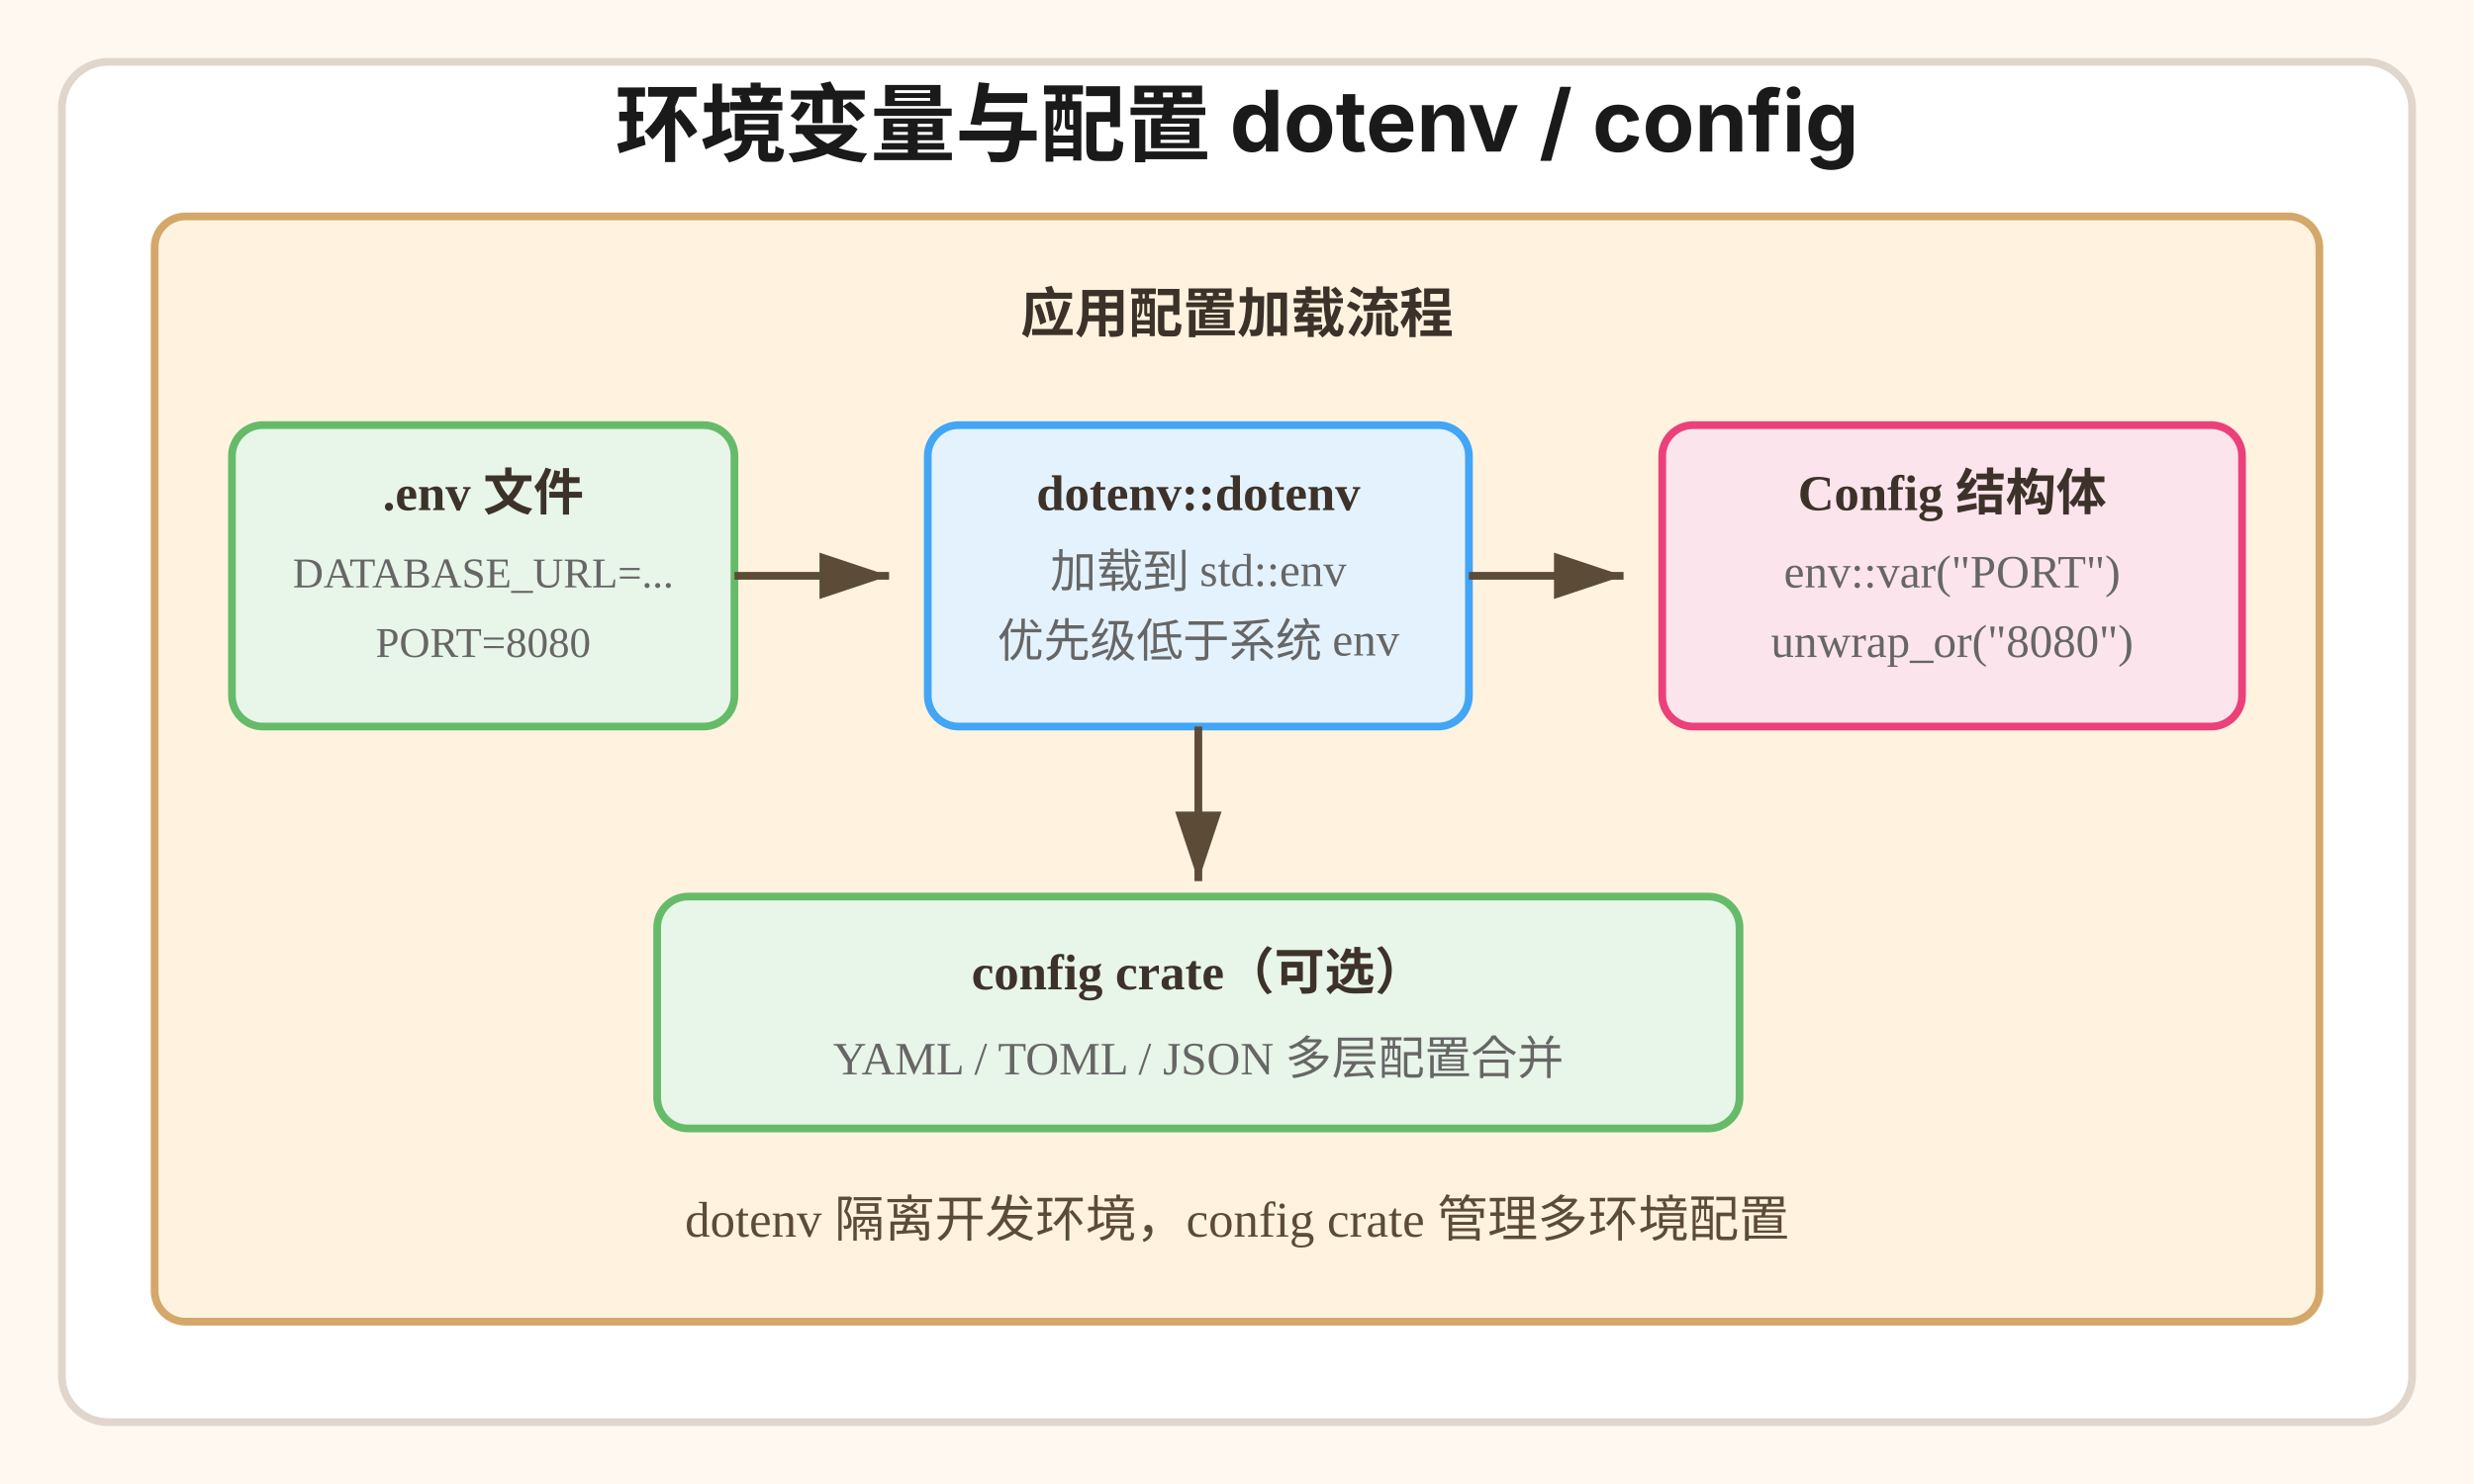
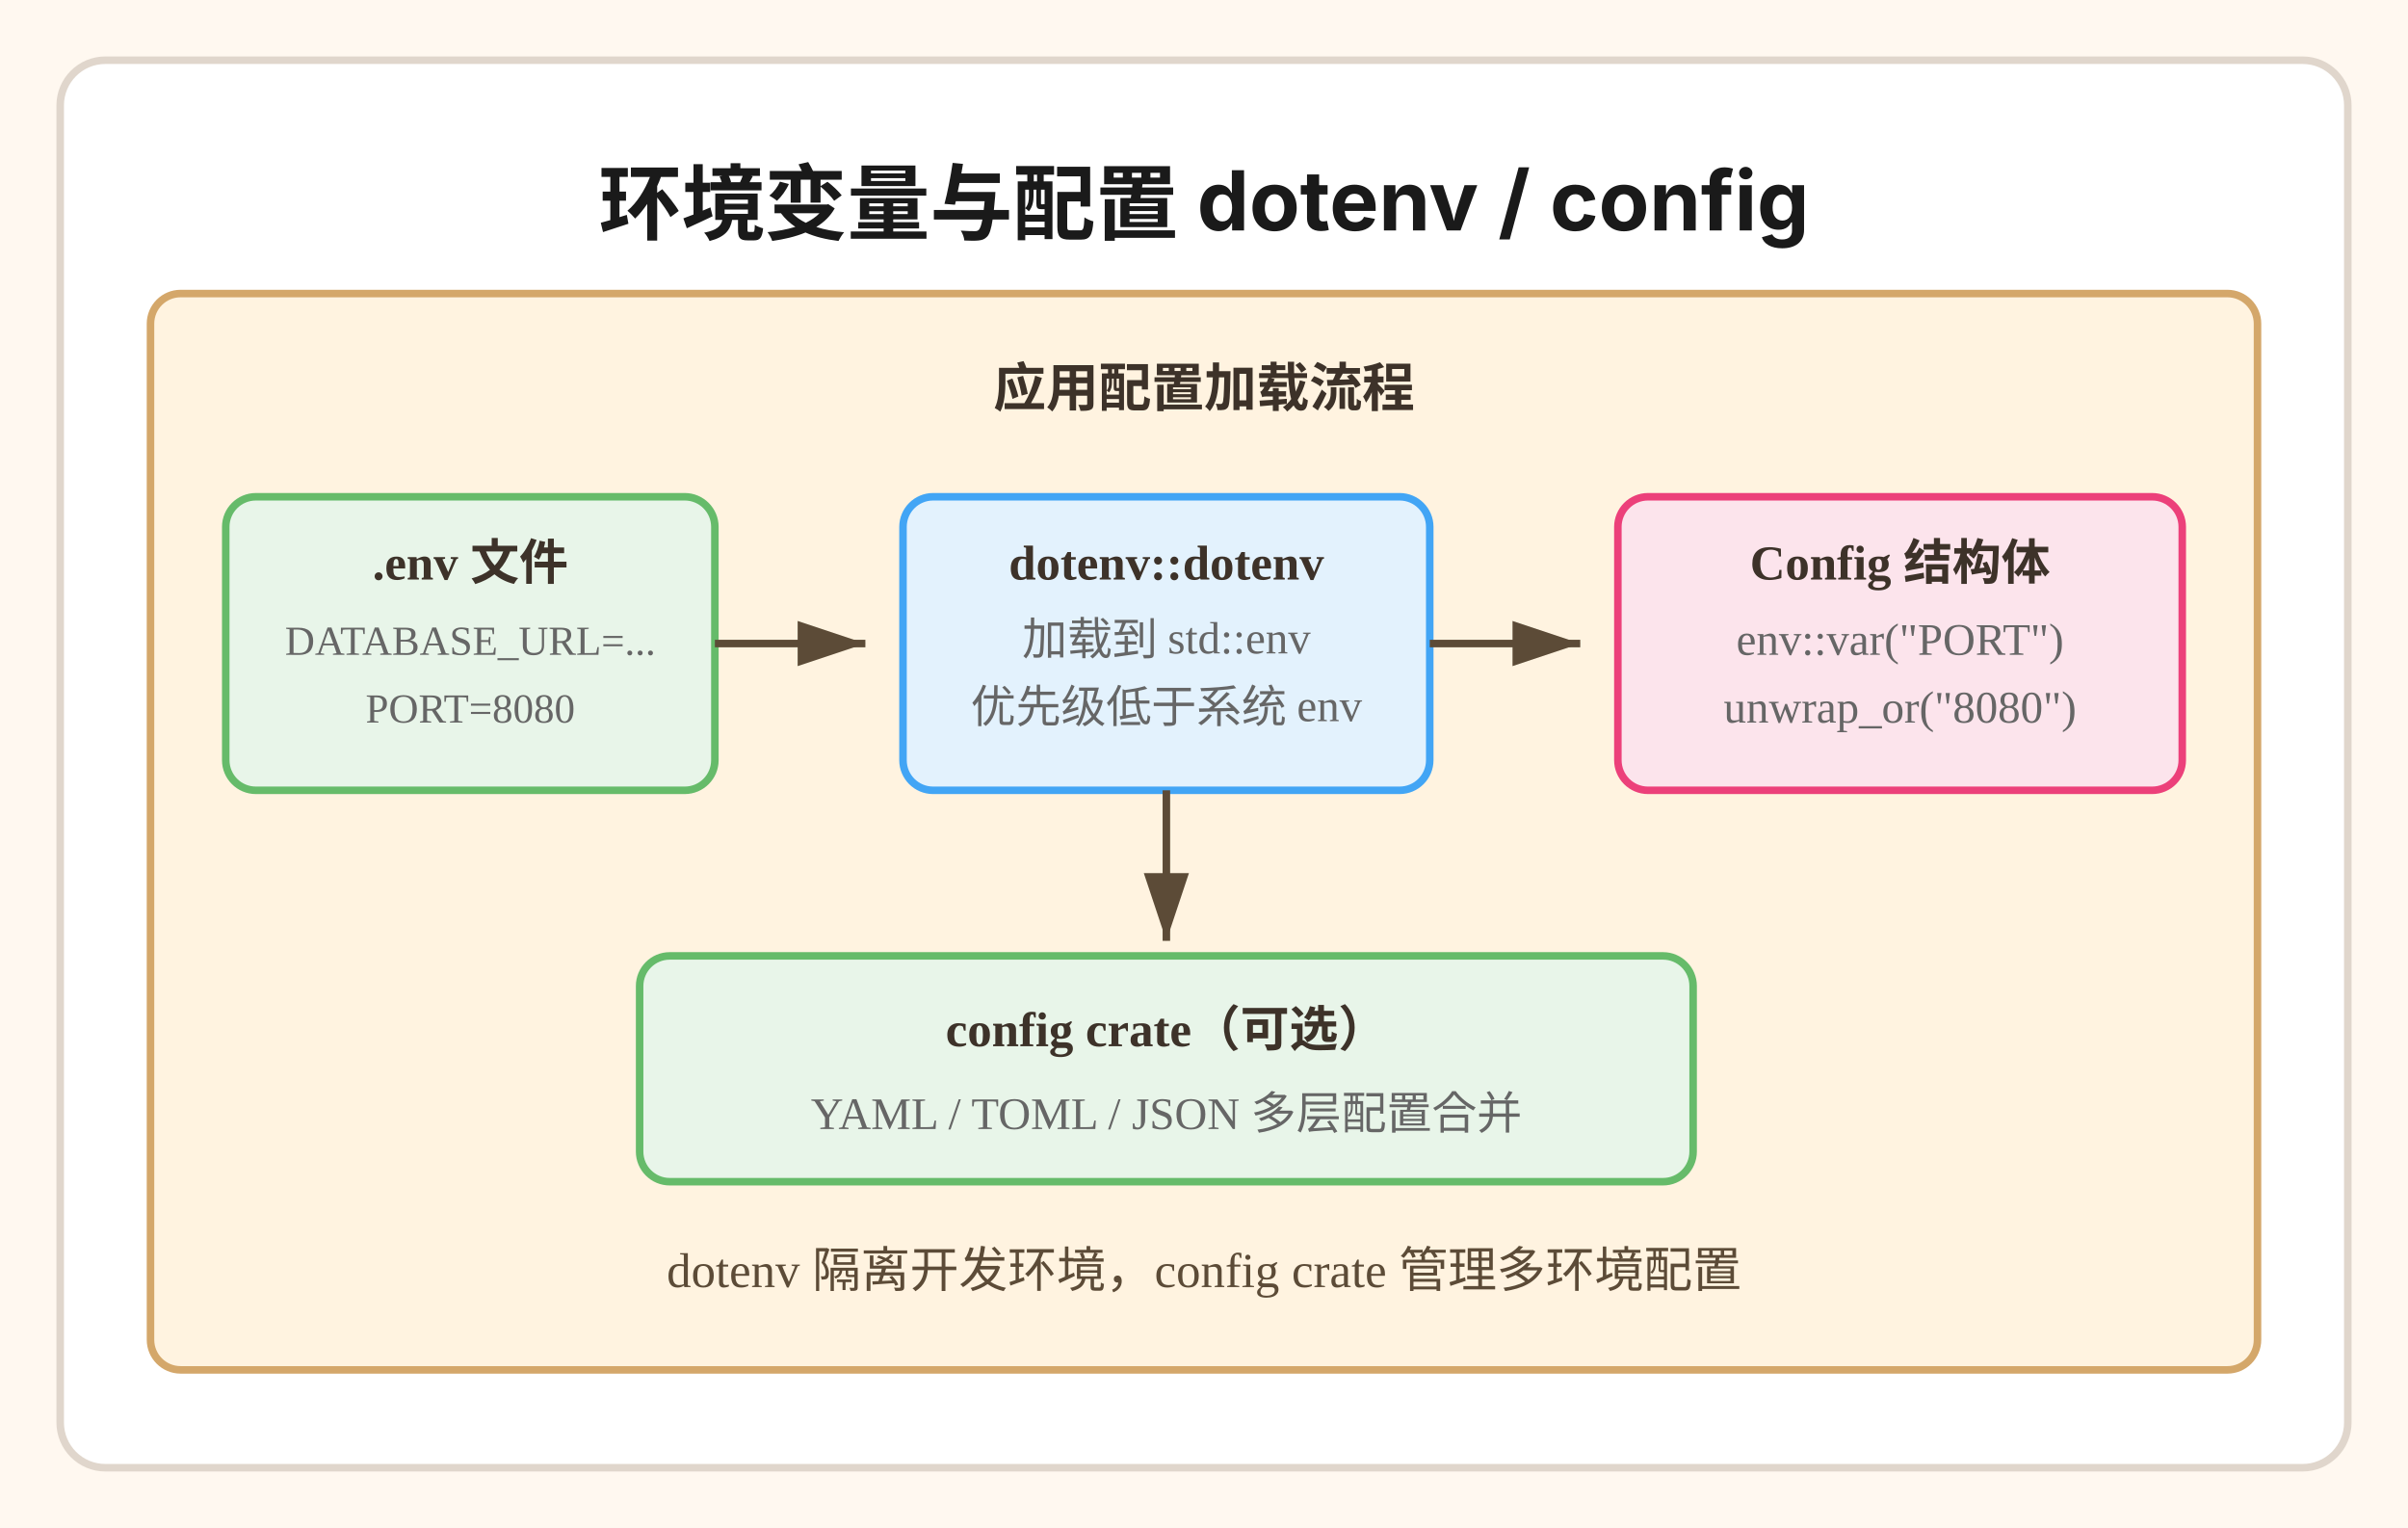
- <svg xmlns="http://www.w3.org/2000/svg" width="640" height="384" viewBox="0 0 640 384">
+ <svg xmlns="http://www.w3.org/2000/svg" width="640" height="406" viewBox="0 0 640 406">
  <defs>
    <style>
      .bg { fill: #fff8f0; }
      .card { fill: #ffffff; stroke: #e0d6cc; stroke-width: 2; }
      .title { font: bold 22px system-ui, -apple-system, sans-serif; fill: #1a1a1a; }
      .text { font: 15px system-ui, -apple-system, sans-serif; fill: #2a2a2a; }
      .code { font: 14px "SF Mono", Menlo, monospace; fill: #3a2a1a; }
      .label { font: 13px system-ui, -apple-system, sans-serif; fill: #5a5a5a; }
      .arrow { stroke: #7a6a5a; stroke-width: 2; fill: none; marker-end: url(#arrowhead); }
      .highlight { fill: #ffeacc; stroke: #ffaa55; stroke-width: 2; }
      .box { fill: #e8f4ff; stroke: #3399ff; stroke-width: 2; }
      .box2 { fill: #f0ffe8; stroke: #66bb33; stroke-width: 2; }
      .box3 { fill: #fff0f5; stroke: #dd5599; stroke-width: 2; }
    </style>
    <marker id="arrowhead" markerWidth="10" markerHeight="7" refX="9" refY="3.5" orient="auto">
      <polygon points="0 0, 10 3.5, 0 7" fill="#7a6a5a" />
    </marker>
    <marker id="arrow" markerWidth="10" markerHeight="10" refX="9" refY="3" orient="auto" markerUnits="strokeWidth">
      <path d="M0,0 L0,6 L9,3 z" fill="#5c4b37" />
    </marker>
  </defs>
-   <rect width="640" height="384" class="bg" />
-   <rect x="16" y="16" width="608" height="352" rx="12" class="card" />
-   <text x="320" y="40" text-anchor="middle" class="title">环境变量与配置 dotenv / config</text>
-   <rect x="40" y="56" width="560" height="286" fill="#fff3e0" stroke="#d4a76a" stroke-width="2" rx="8" />
-   <text x="320" y="86" font-size="14" font-weight="bold" fill="#3d3229" text-anchor="middle">应用配置加载流程</text>
-   <rect x="60" y="110" width="130" height="78" fill="#e8f5e9" stroke="#66bb6a" stroke-width="2" rx="8" />
-   <text x="125" y="132" font-size="13" font-weight="bold" fill="#3d3229" text-anchor="middle">.env 文件</text>
-   <text x="125" y="152" font-size="11" fill="#666" text-anchor="middle">DATABASE_URL=...</text>
-   <text x="125" y="170" font-size="11" fill="#666" text-anchor="middle">PORT=8080</text>
-   <line x1="190" y1="149" x2="230" y2="149" stroke="#5c4b37" stroke-width="2" marker-end="url(#arrow)" />
-   <rect x="240" y="110" width="140" height="78" fill="#e3f2fd" stroke="#42a5f5" stroke-width="2" rx="8" />
-   <text x="310" y="132" font-size="13" font-weight="bold" fill="#3d3229" text-anchor="middle">dotenv::dotenv</text>
-   <text x="310" y="152" font-size="12" fill="#666" text-anchor="middle">加载到 std::env</text>
-   <text x="310" y="170" font-size="12" fill="#666" text-anchor="middle">优先级低于系统 env</text>
-   <line x1="380" y1="149" x2="420" y2="149" stroke="#5c4b37" stroke-width="2" marker-end="url(#arrow)" />
-   <rect x="430" y="110" width="150" height="78" fill="#fce4ec" stroke="#ec407a" stroke-width="2" rx="8" />
-   <text x="505" y="132" font-size="13" font-weight="bold" fill="#3d3229" text-anchor="middle">Config 结构体</text>
-   <text x="505" y="152" font-size="12" fill="#666" text-anchor="middle">env::var("PORT")</text>
-   <text x="505" y="170" font-size="12" fill="#666" text-anchor="middle">unwrap_or("8080")</text>
-   <line x1="310" y1="188" x2="310" y2="228" stroke="#5c4b37" stroke-width="2" marker-end="url(#arrow)" />
-   <rect x="170" y="232" width="280" height="60" fill="#e8f5e9" stroke="#66bb6a" stroke-width="2" rx="8" />
-   <text x="310" y="256" font-size="13" font-weight="bold" fill="#3d3229" text-anchor="middle">config crate（可选）</text>
-   <text x="310" y="278" font-size="12" fill="#666" text-anchor="middle">YAML / TOML / JSON 多层配置合并</text>
-   <text x="320" y="320" font-size="13" fill="#5c4b37" text-anchor="middle">dotenv 隔离开发环境，config crate 管理多环境配置</text>
+   <rect width="640" height="406" class="bg" />
+   <rect x="16" y="16" width="608" height="374" rx="12" class="card" />
+   <text x="320" y="62" text-anchor="middle" class="title">环境变量与配置 dotenv / config</text>
+   <rect x="40" y="78" width="560" height="286" fill="#fff3e0" stroke="#d4a76a" stroke-width="2" rx="8" />
+   <text x="320" y="108" font-size="14" font-weight="bold" fill="#3d3229" text-anchor="middle">应用配置加载流程</text>
+   <rect x="60" y="132" width="130" height="78" fill="#e8f5e9" stroke="#66bb6a" stroke-width="2" rx="8" />
+   <text x="125" y="154" font-size="13" font-weight="bold" fill="#3d3229" text-anchor="middle">.env 文件</text>
+   <text x="125" y="174" font-size="11" fill="#666" text-anchor="middle">DATABASE_URL=...</text>
+   <text x="125" y="192" font-size="11" fill="#666" text-anchor="middle">PORT=8080</text>
+   <line x1="190" y1="171" x2="230" y2="171" stroke="#5c4b37" stroke-width="2" marker-end="url(#arrow)" />
+   <rect x="240" y="132" width="140" height="78" fill="#e3f2fd" stroke="#42a5f5" stroke-width="2" rx="8" />
+   <text x="310" y="154" font-size="13" font-weight="bold" fill="#3d3229" text-anchor="middle">dotenv::dotenv</text>
+   <text x="310" y="174" font-size="12" fill="#666" text-anchor="middle">加载到 std::env</text>
+   <text x="310" y="192" font-size="12" fill="#666" text-anchor="middle">优先级低于系统 env</text>
+   <line x1="380" y1="171" x2="420" y2="171" stroke="#5c4b37" stroke-width="2" marker-end="url(#arrow)" />
+   <rect x="430" y="132" width="150" height="78" fill="#fce4ec" stroke="#ec407a" stroke-width="2" rx="8" />
+   <text x="505" y="154" font-size="13" font-weight="bold" fill="#3d3229" text-anchor="middle">Config 结构体</text>
+   <text x="505" y="174" font-size="12" fill="#666" text-anchor="middle">env::var("PORT")</text>
+   <text x="505" y="192" font-size="12" fill="#666" text-anchor="middle">unwrap_or("8080")</text>
+   <line x1="310" y1="210" x2="310" y2="250" stroke="#5c4b37" stroke-width="2" marker-end="url(#arrow)" />
+   <rect x="170" y="254" width="280" height="60" fill="#e8f5e9" stroke="#66bb6a" stroke-width="2" rx="8" />
+   <text x="310" y="278" font-size="13" font-weight="bold" fill="#3d3229" text-anchor="middle">config crate（可选）</text>
+   <text x="310" y="300" font-size="12" fill="#666" text-anchor="middle">YAML / TOML / JSON 多层配置合并</text>
+   <text x="320" y="342" font-size="13" fill="#5c4b37" text-anchor="middle">dotenv 隔离开发环境，config crate 管理多环境配置</text>
</svg>
